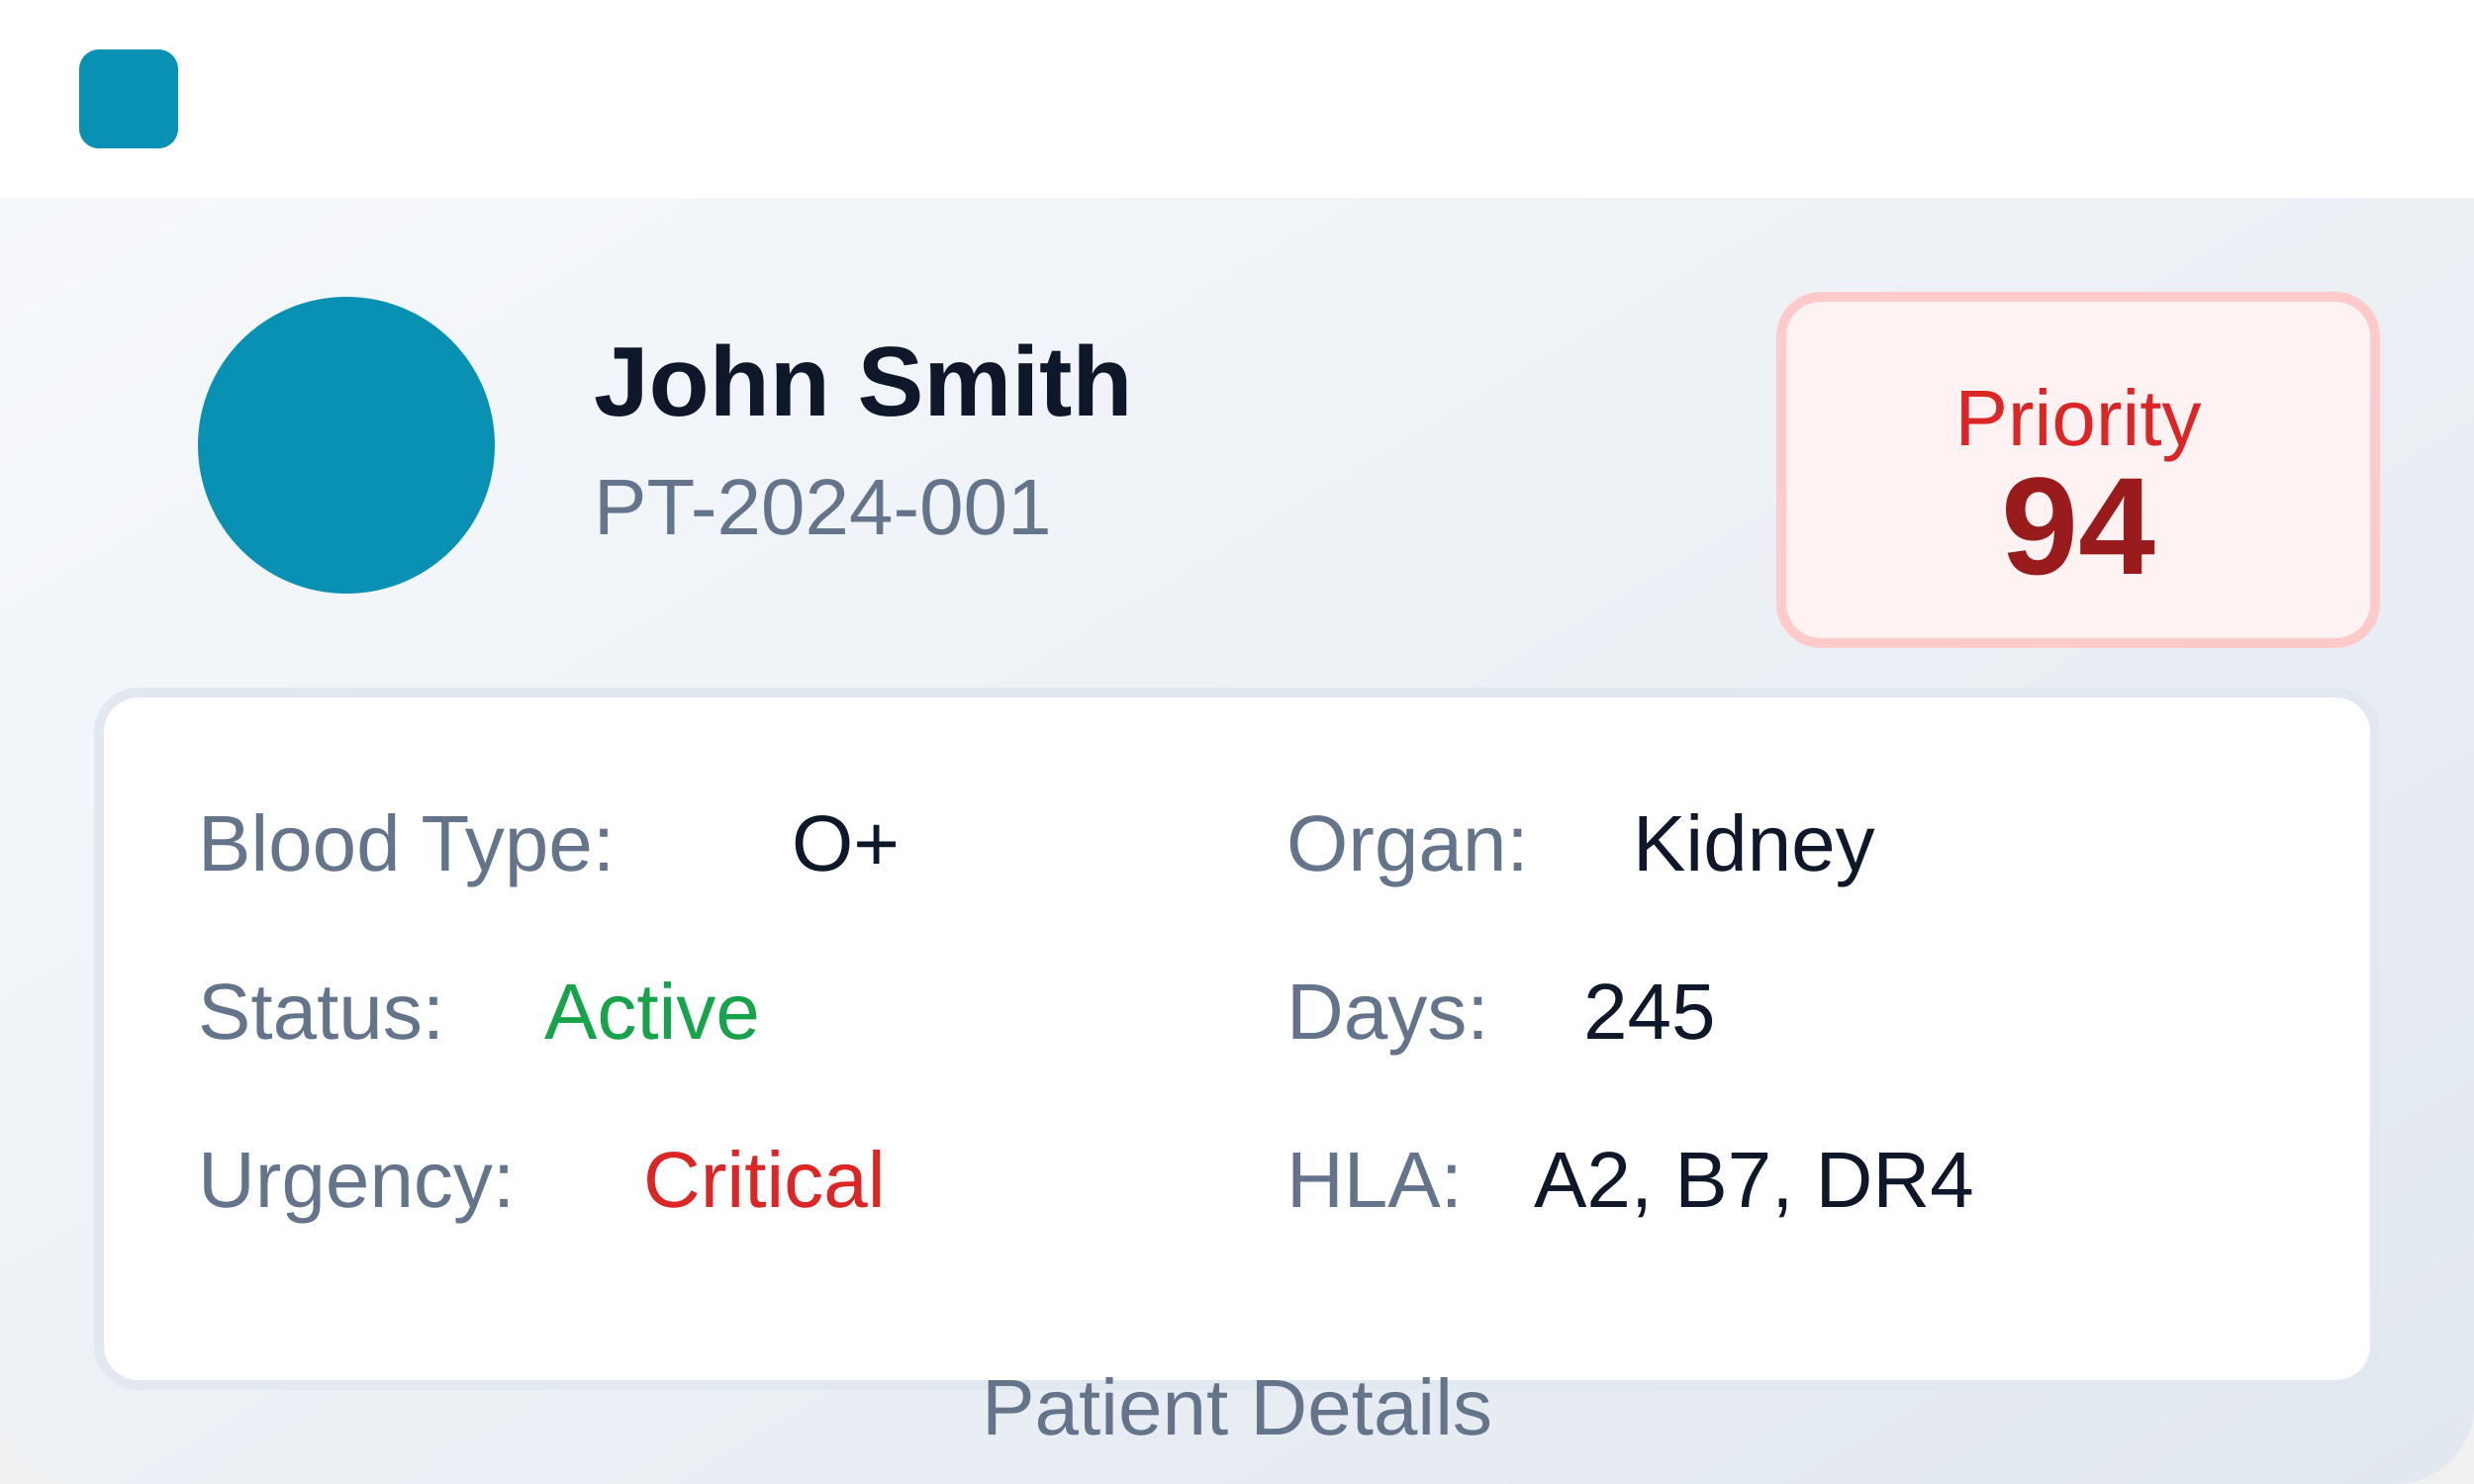
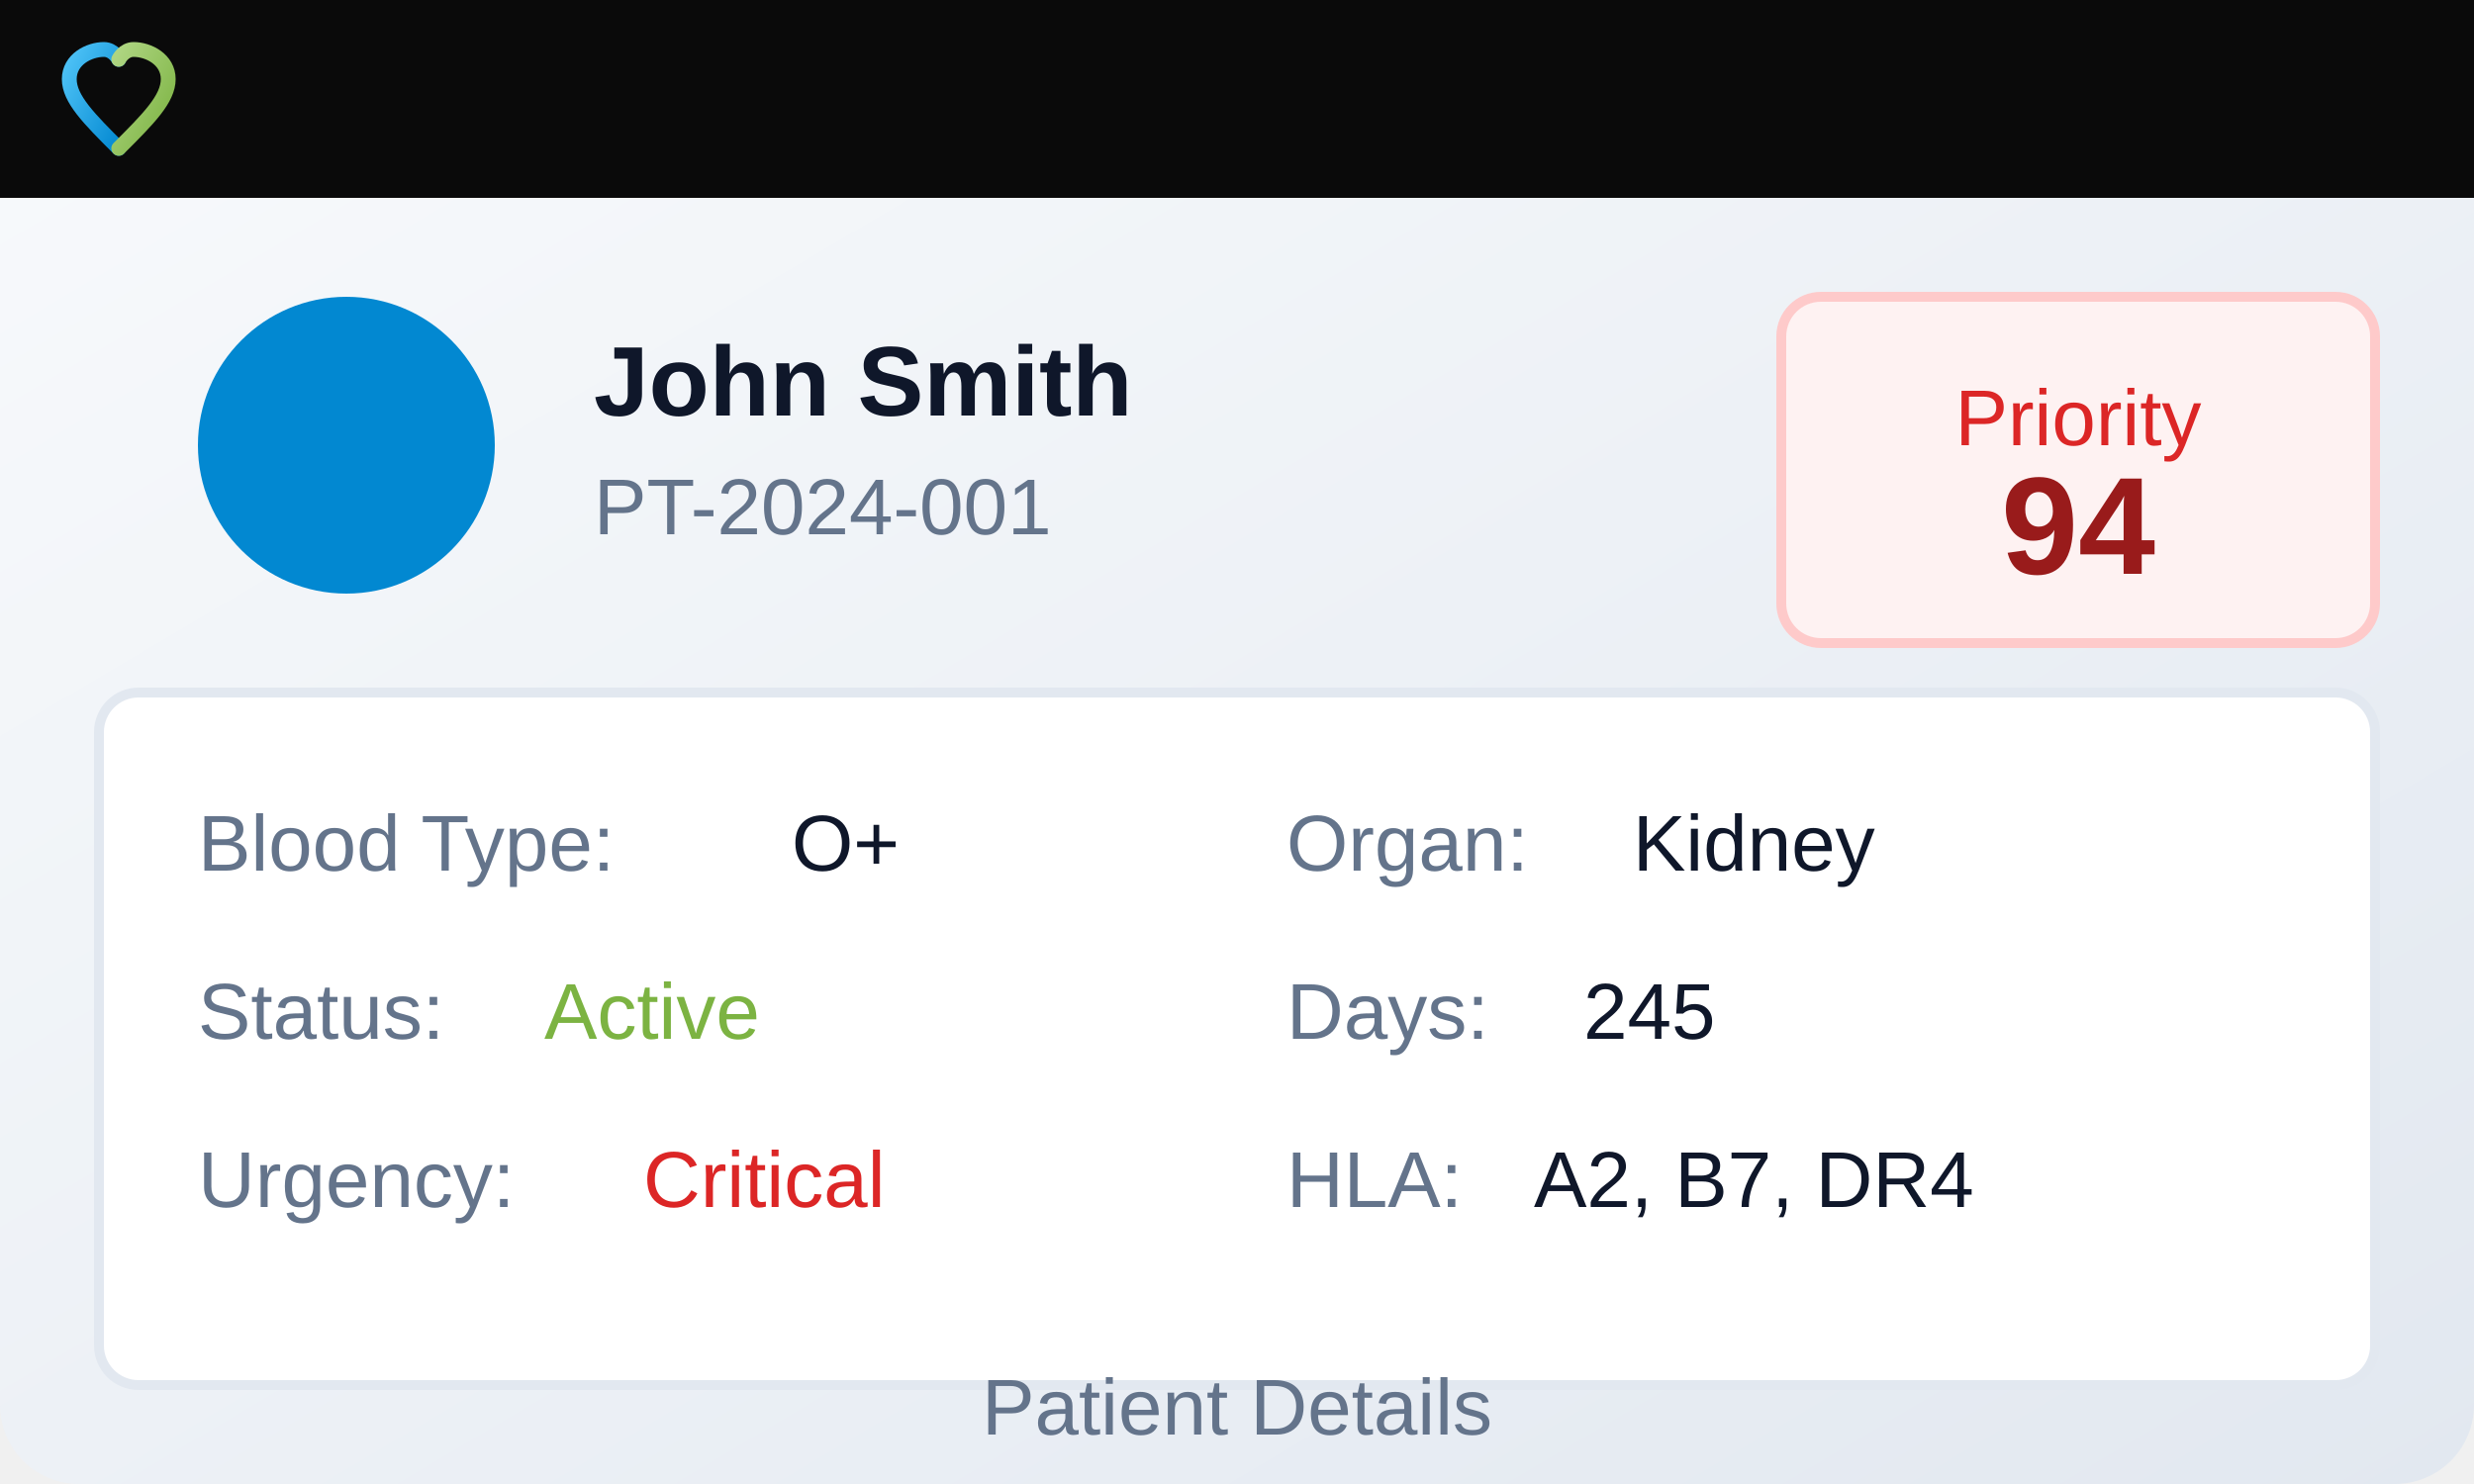
<svg xmlns="http://www.w3.org/2000/svg" width="250" height="150" viewBox="0 0 250 150">
  <defs>
    <linearGradient id="bg" x1="0%" y1="0%" x2="100%" y2="100%">
      <stop offset="0%" style="stop-color:#f8fafc" />
      <stop offset="100%" style="stop-color:#e2e8f0" />
    </linearGradient>
+     <linearGradient id="blueGrad" x1="0%" y1="0%" x2="100%" y2="100%">
+       <stop offset="0%" style="stop-color:#4FC3F7" />
+       <stop offset="100%" style="stop-color:#0288D1" />
+     </linearGradient>
+     <linearGradient id="greenGrad" x1="0%" y1="0%" x2="100%" y2="100%">
+       <stop offset="0%" style="stop-color:#AED581" />
+       <stop offset="100%" style="stop-color:#7CB342" />
+     </linearGradient>
  </defs>
  <rect width="250" height="150" fill="url(#bg)" rx="8" />
-   <rect x="0" y="0" width="250" height="20" fill="#ffffff" />
-   <rect x="8" y="5" width="10" height="10" rx="2" fill="#0891b2" />
-   <circle cx="35" cy="45" r="15" fill="#0891b2" />
+   <rect x="0" y="0" width="250" height="20" fill="#0a0a0a" rx="8 8 0 0" />
+   <g transform="translate(5, 3)">
+     <path d="M7 12 C4 9 2 7 2 5 C2 3 4 2 5.5 2 C6.5 2 7 3 7 3" fill="none" stroke="url(#blueGrad)" stroke-width="1.5" stroke-linecap="round" />
+     <path d="M7 12 C10 9 12 7 12 5 C12 3 10 2 8.5 2 C7.5 2 7 3 7 3" fill="none" stroke="url(#greenGrad)" stroke-width="1.5" stroke-linecap="round" />
+   </g>
+   <circle cx="35" cy="45" r="15" fill="#0288D1" />
  <text x="60" y="42" font-family="Arial" font-size="10" font-weight="bold" fill="#0f172a">John Smith</text>
  <text x="60" y="54" font-family="Arial" font-size="8" fill="#64748b">PT-2024-001</text>
  <rect x="180" y="30" width="60" height="35" rx="4" fill="#fef2f2" stroke="#fecaca" />
  <text x="210" y="45" font-family="Arial" font-size="8" fill="#dc2626" text-anchor="middle">Priority</text>
  <text x="210" y="58" font-family="Arial" font-size="14" font-weight="bold" fill="#991b1b" text-anchor="middle">94</text>
  <rect x="10" y="70" width="230" height="70" rx="4" fill="#ffffff" stroke="#e2e8f0" />
  <text x="20" y="88" font-family="Arial" font-size="8" fill="#64748b">Blood Type:</text>
  <text x="80" y="88" font-family="Arial" font-size="8" fill="#0f172a">O+</text>
  <text x="130" y="88" font-family="Arial" font-size="8" fill="#64748b">Organ:</text>
  <text x="165" y="88" font-family="Arial" font-size="8" fill="#0f172a">Kidney</text>
  <text x="20" y="105" font-family="Arial" font-size="8" fill="#64748b">Status:</text>
-   <text x="55" y="105" font-family="Arial" font-size="8" fill="#16a34a">Active</text>
+   <text x="55" y="105" font-family="Arial" font-size="8" fill="#7CB342">Active</text>
  <text x="130" y="105" font-family="Arial" font-size="8" fill="#64748b">Days:</text>
  <text x="160" y="105" font-family="Arial" font-size="8" fill="#0f172a">245</text>
  <text x="20" y="122" font-family="Arial" font-size="8" fill="#64748b">Urgency:</text>
  <text x="65" y="122" font-family="Arial" font-size="8" fill="#dc2626">Critical</text>
  <text x="130" y="122" font-family="Arial" font-size="8" fill="#64748b">HLA:</text>
  <text x="155" y="122" font-family="Arial" font-size="8" fill="#0f172a">A2, B7, DR4</text>
  <text x="125" y="145" font-family="Arial" font-size="8" fill="#64748b" text-anchor="middle">Patient Details</text>
</svg>
